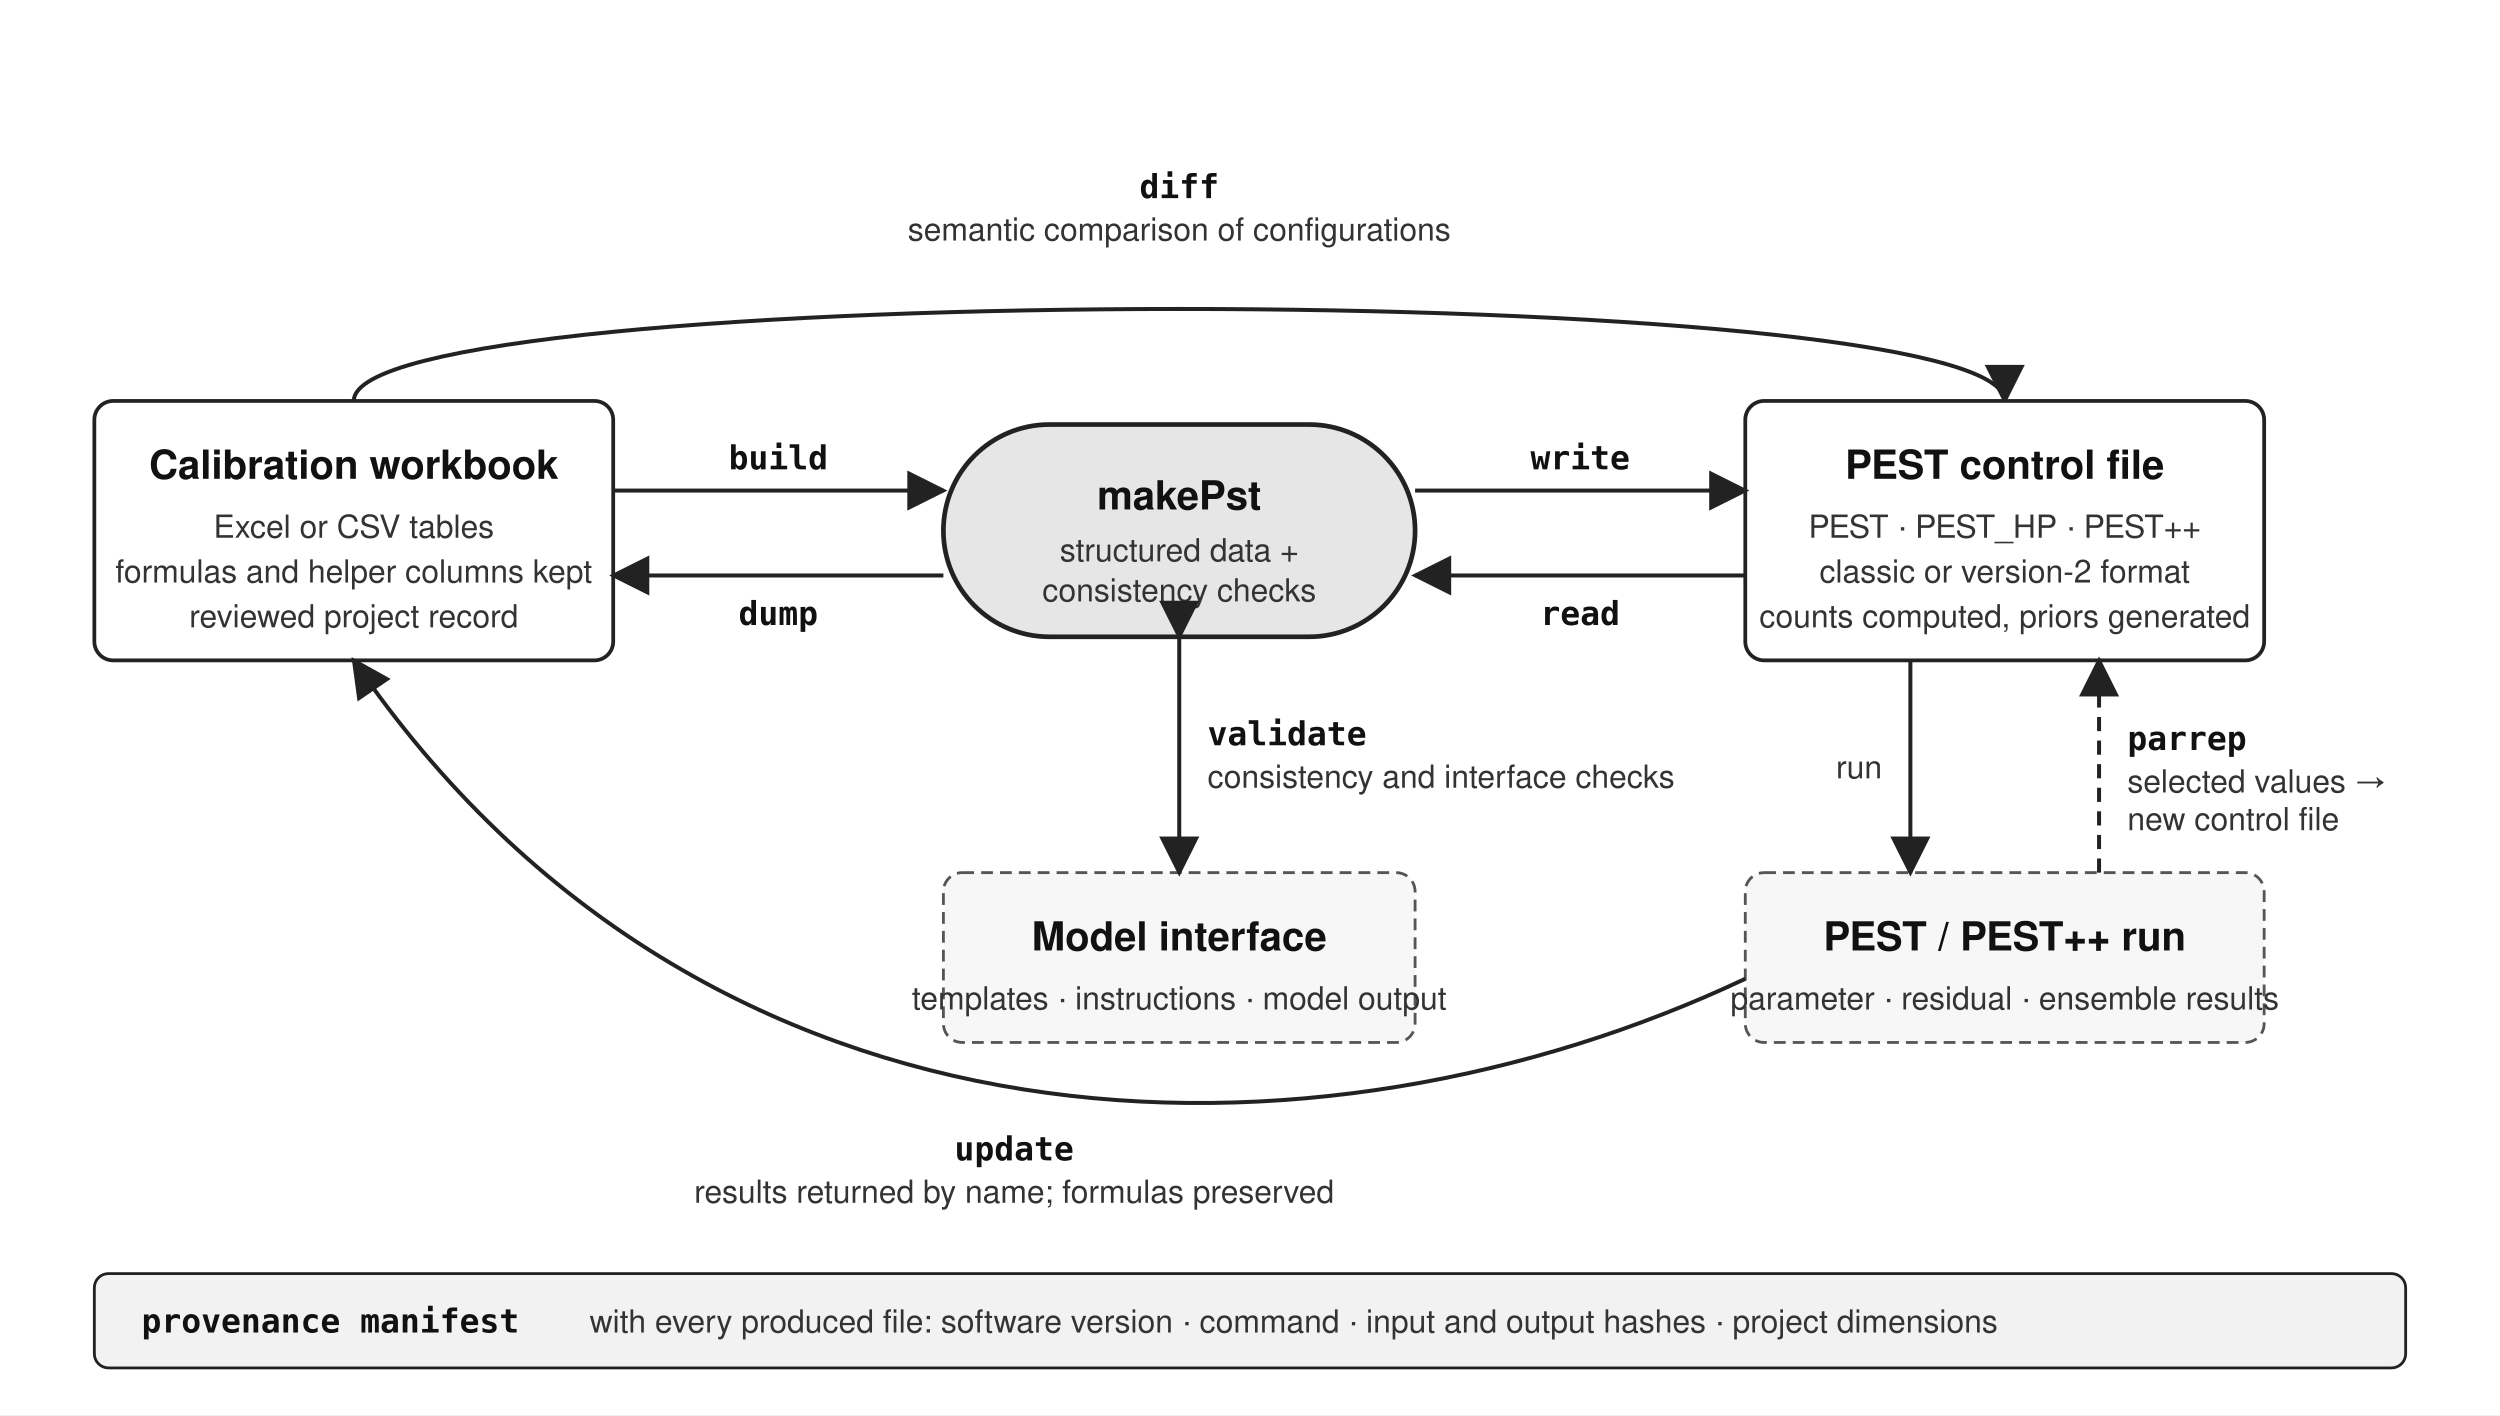
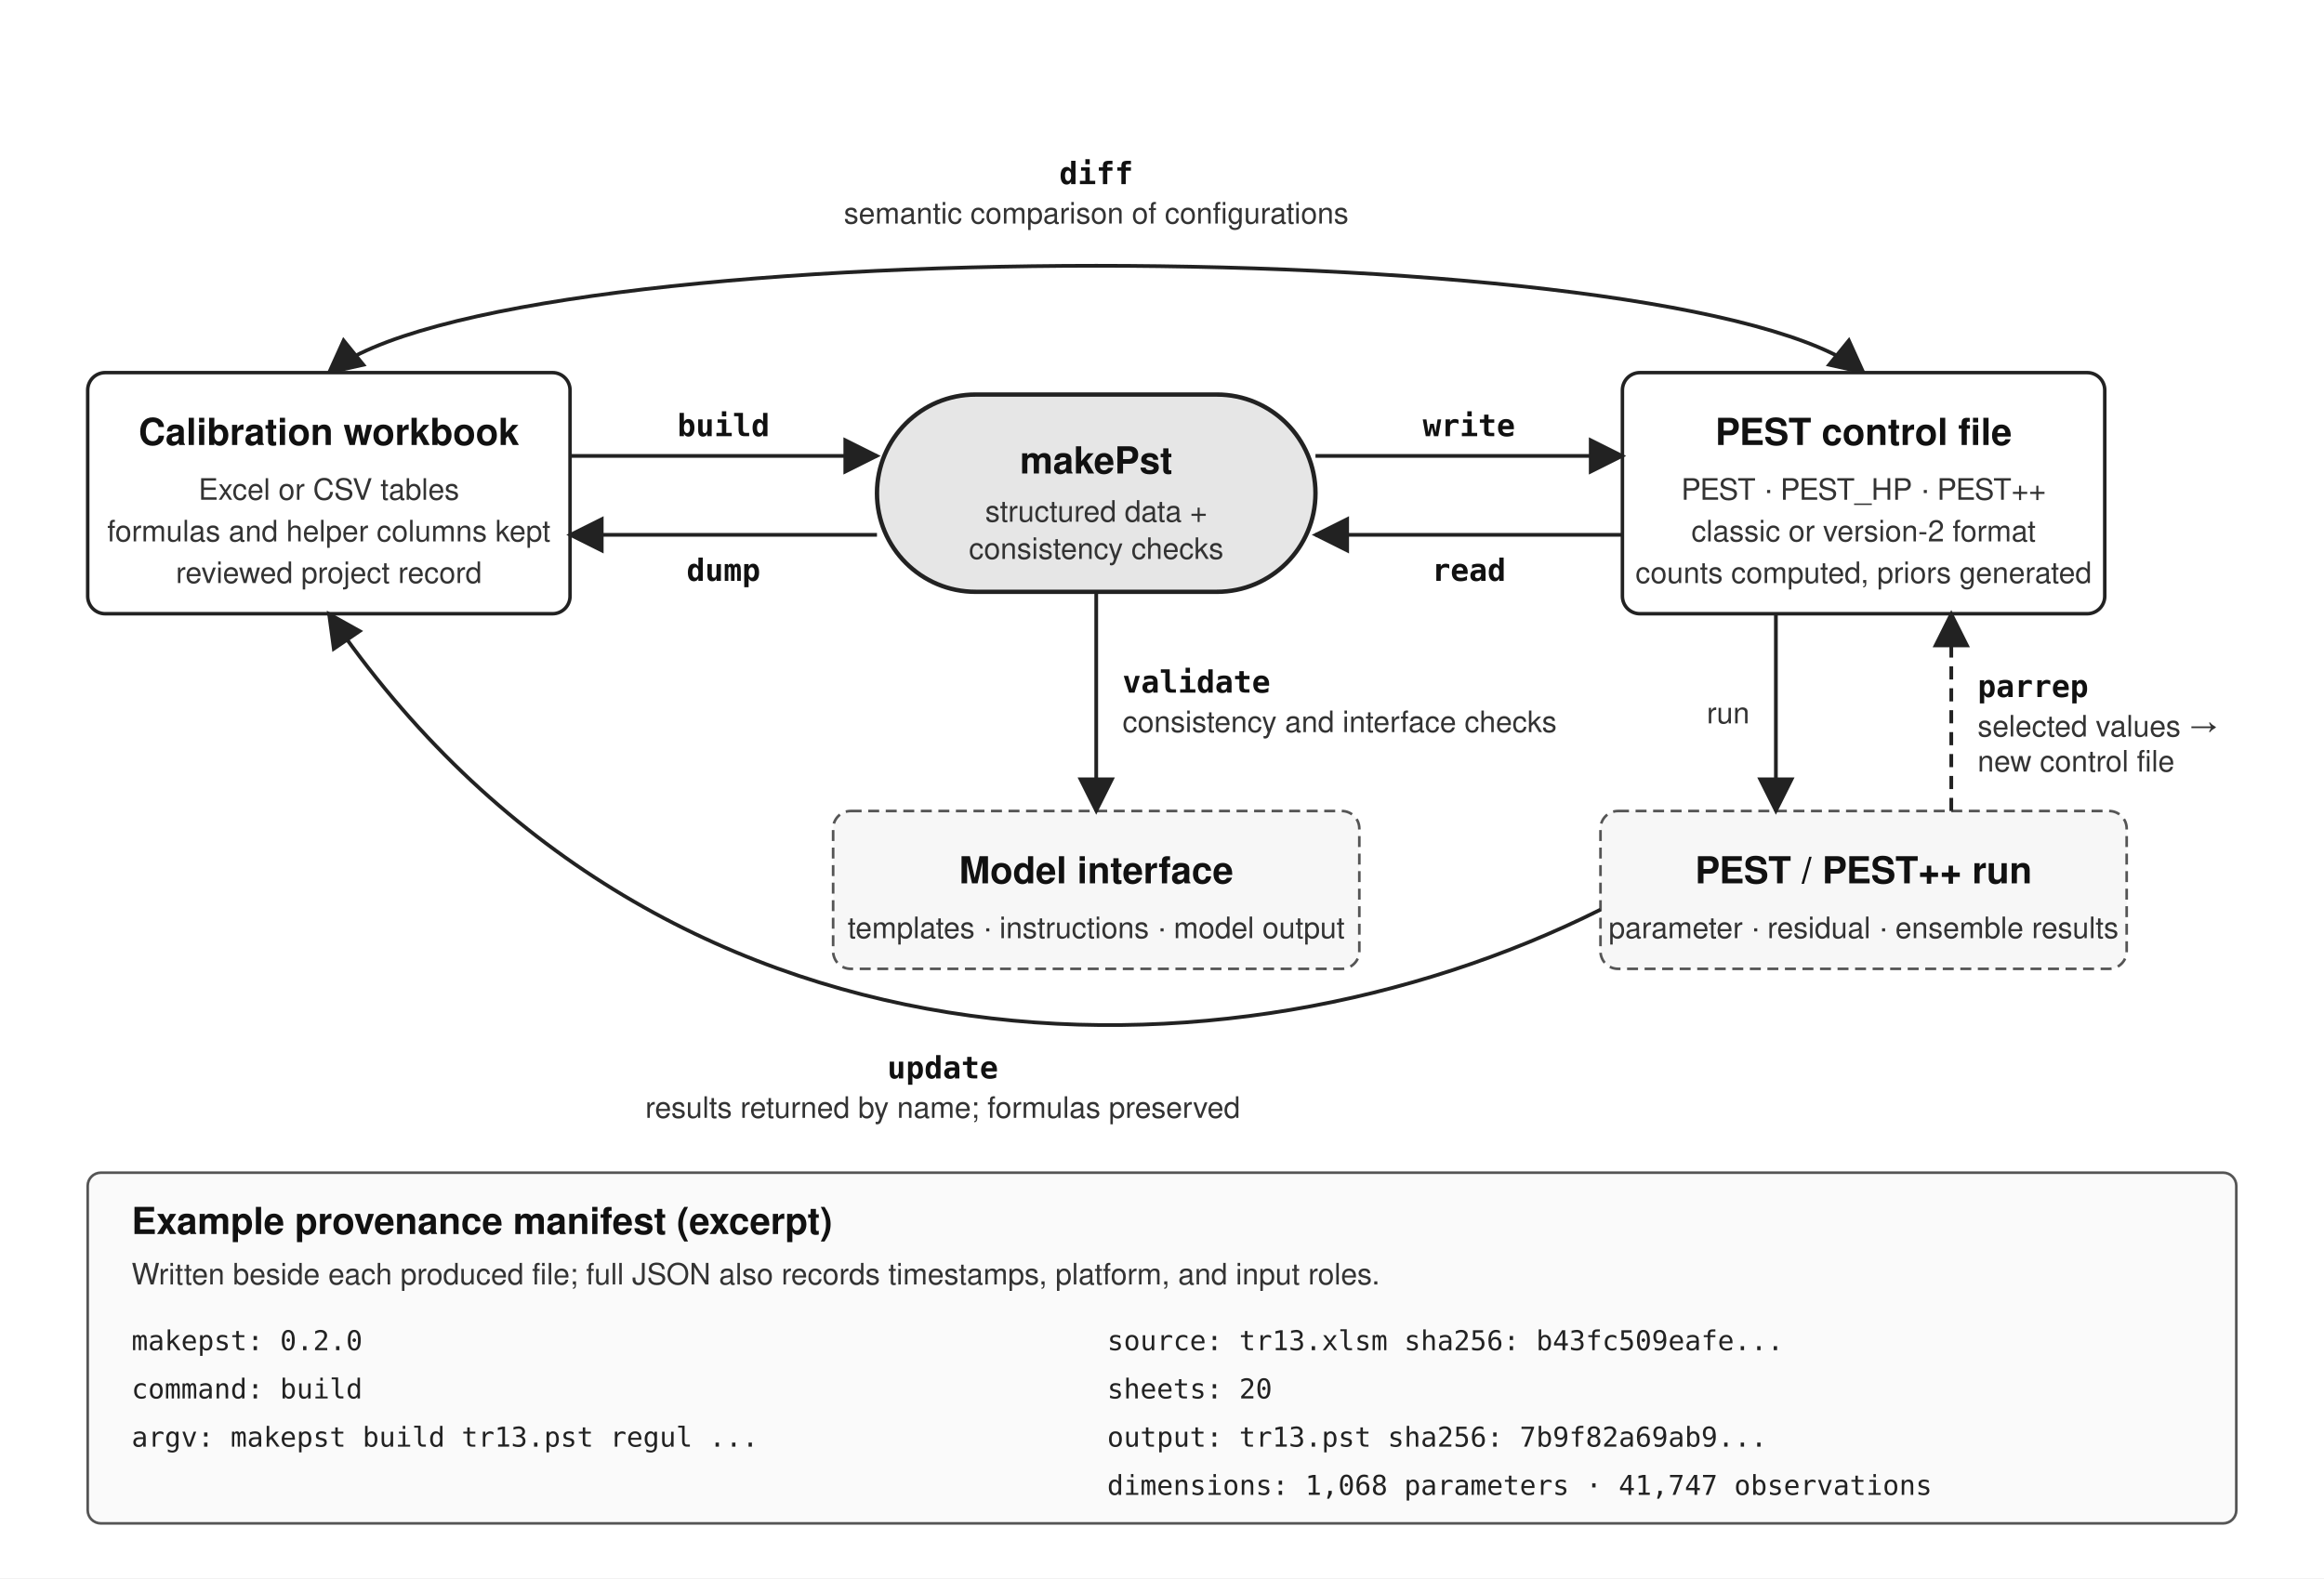
- <svg xmlns="http://www.w3.org/2000/svg" width="1060" height="600" viewBox="0 0 1060 600" font-family="Helvetica, Arial, sans-serif" font-size="15">
+ <svg xmlns="http://www.w3.org/2000/svg" width="1060" height="720" viewBox="0 0 1060 720" font-family="Helvetica, Arial, sans-serif" font-size="15">
  <defs>
    <marker id="arrow" markerWidth="10" markerHeight="10" refX="9" refY="5" orient="auto" markerUnits="strokeWidth">
      <path d="M0,0 L10,5 L0,10 z" fill="#222" />
+     </marker>
+     <marker id="arrow-back" markerWidth="10" markerHeight="10" refX="1" refY="5" orient="auto" markerUnits="strokeWidth">
+       <path d="M10,0 L0,5 L10,10 z" fill="#222" />
    </marker>
  </defs>
  <style>
    .box { fill: #fff; stroke: #222; stroke-width: 1.6; }
    .hub { fill: #e6e6e6; stroke: #222; stroke-width: 2; }
    .file { fill: #f7f7f7; stroke: #555; stroke-width: 1.2; stroke-dasharray: 5 3; }
    .banner { fill: #f2f2f2; stroke: #222; stroke-width: 1.2; }
+     .manifest { fill: #fafafa; stroke: #555; stroke-width: 1.2; }
    .h { fill: #111; font-weight: bold; font-size: 17px; }
    .c { fill: #111; font-family: Menlo, Consolas, monospace; font-size: 14px; font-weight: bold; }
+     .m { fill: #222; font-family: Menlo, Consolas, monospace; font-size: 12.5px; }
    .s { fill: #333; font-size: 13.5px; }
    .a { stroke: #222; stroke-width: 1.7; fill: none; marker-end: url(#arrow); }
-     .a2 { stroke: #222; stroke-width: 1.7; fill: none; marker-end: url(#arrow); marker-start: url(#arrow); }
+     .a2 { stroke: #222; stroke-width: 1.7; fill: none; marker-end: url(#arrow); marker-start: url(#arrow-back); }
  </style>
-   <rect x="0" y="0" width="1060" height="600" fill="#fff" />
-   <path d="M150,170 C150,118 850,118 850,170" class="a2" />
+   <rect x="0" y="0" width="1060" height="720" fill="#fff" />
+   <path d="M150,170 C230,105 770,105 850,170" class="a2" />
  <text x="500" y="84" text-anchor="middle" class="c">diff</text>
  <text x="500" y="102" text-anchor="middle" class="s">semantic comparison of configurations</text>
  <rect x="40" y="170" width="220" height="110" rx="8" class="box" />
  <text x="150.0" y="203" text-anchor="middle" class="h">Calibration workbook</text>
  <text x="150.0" y="228" text-anchor="middle" class="s">Excel or CSV tables</text>
  <text x="150.0" y="247" text-anchor="middle" class="s">formulas and helper columns kept</text>
  <text x="150.0" y="266" text-anchor="middle" class="s">reviewed project record</text>
  <rect x="400" y="180" width="200" height="90" rx="45" class="hub" />
  <text x="500" y="216" text-anchor="middle" class="h">makePst</text>
  <text x="500" y="238" text-anchor="middle" class="s">structured data +</text>
  <text x="500" y="255" text-anchor="middle" class="s">consistency checks</text>
  <rect x="740" y="170" width="220" height="110" rx="8" class="box" />
  <text x="850.0" y="203" text-anchor="middle" class="h">PEST control file</text>
  <text x="850.0" y="228" text-anchor="middle" class="s">PEST · PEST_HP · PEST++</text>
  <text x="850.0" y="247" text-anchor="middle" class="s">classic or version-2 format</text>
  <text x="850.0" y="266" text-anchor="middle" class="s">counts computed, priors generated</text>
  <path d="M260,208 L400,208" class="a" />
  <text x="330" y="199" text-anchor="middle" class="c">build</text>
  <path d="M400,244 L260,244" class="a" />
  <text x="330" y="265" text-anchor="middle" class="c">dump</text>
  <path d="M600,208 L740,208" class="a" />
  <text x="670" y="199" text-anchor="middle" class="c">write</text>
  <path d="M740,244 L600,244" class="a" />
  <text x="670" y="265" text-anchor="middle" class="c">read</text>
-   <rect x="400" y="370" width="200" height="72" rx="8" class="file" />
+   <rect x="380" y="370" width="240" height="72" rx="8" class="file" />
  <text x="500.0" y="403" text-anchor="middle" class="h">Model interface</text>
  <text x="500.0" y="428" text-anchor="middle" class="s">templates · instructions · model output</text>
-   <path d="M500,270 L500,370" class="a2" />
+   <path d="M500,270 L500,370" class="a" />
  <text x="512" y="316" text-anchor="start" class="c">validate</text>
  <text x="512" y="334" text-anchor="start" class="s">consistency and interface checks</text>
-   <rect x="740" y="370" width="220" height="72" rx="8" class="file" />
+   <rect x="730" y="370" width="240" height="72" rx="8" class="file" />
  <text x="850.0" y="403" text-anchor="middle" class="h">PEST / PEST++ run</text>
  <text x="850.0" y="428" text-anchor="middle" class="s">parameter · residual · ensemble results</text>
  <path d="M810,280 L810,370" class="a" />
  <text x="798" y="330" text-anchor="end" class="s">run</text>
  <path d="M890,370 L890,280" class="a" stroke-dasharray="6 4" />
  <text x="902" y="318" text-anchor="start" class="c">parrep</text>
  <text x="902" y="336" text-anchor="start" class="s">selected values →</text>
  <text x="902" y="352" text-anchor="start" class="s">new control file</text>
-   <path d="M740,415 C560,500 300,500 150,280" class="a" />
+   <path d="M730,415 C560,500 300,500 150,280" class="a" />
  <text x="430" y="492" text-anchor="middle" class="c">update</text>
  <text x="430" y="510" text-anchor="middle" class="s">results returned by name; formulas preserved</text>
-   <rect x="40" y="540" width="980" height="40" rx="6" class="banner" />
-   <text x="60" y="565" text-anchor="start" class="c">provenance manifest</text>
-   <text x="250" y="565" text-anchor="start" class="s">with every produced file: software version · command · input and output hashes · project dimensions</text>
+   <rect x="40" y="535" width="980" height="160" rx="6" class="manifest" />
+   <text x="60" y="563" text-anchor="start" class="h">Example provenance manifest (excerpt)</text>
+   <text x="60" y="586" text-anchor="start" class="s">Written beside each produced file; full JSON also records timestamps, platform, and input roles.</text>
+   <text x="60" y="616" text-anchor="start" class="m">makepst: 0.2.0</text>
+   <text x="60" y="638" text-anchor="start" class="m">command: build</text>
+   <text x="60" y="660" text-anchor="start" class="m">argv: makepst build tr13.pst regul ...</text>
+   <text x="505" y="616" text-anchor="start" class="m">source: tr13.xlsm   sha256: b43fc509eafe...</text>
+   <text x="505" y="638" text-anchor="start" class="m">sheets: 20</text>
+   <text x="505" y="660" text-anchor="start" class="m">output: tr13.pst    sha256: 7b9f82a69ab9...</text>
+   <text x="505" y="682" text-anchor="start" class="m">dimensions: 1,068 parameters · 41,747 observations</text>
</svg>
